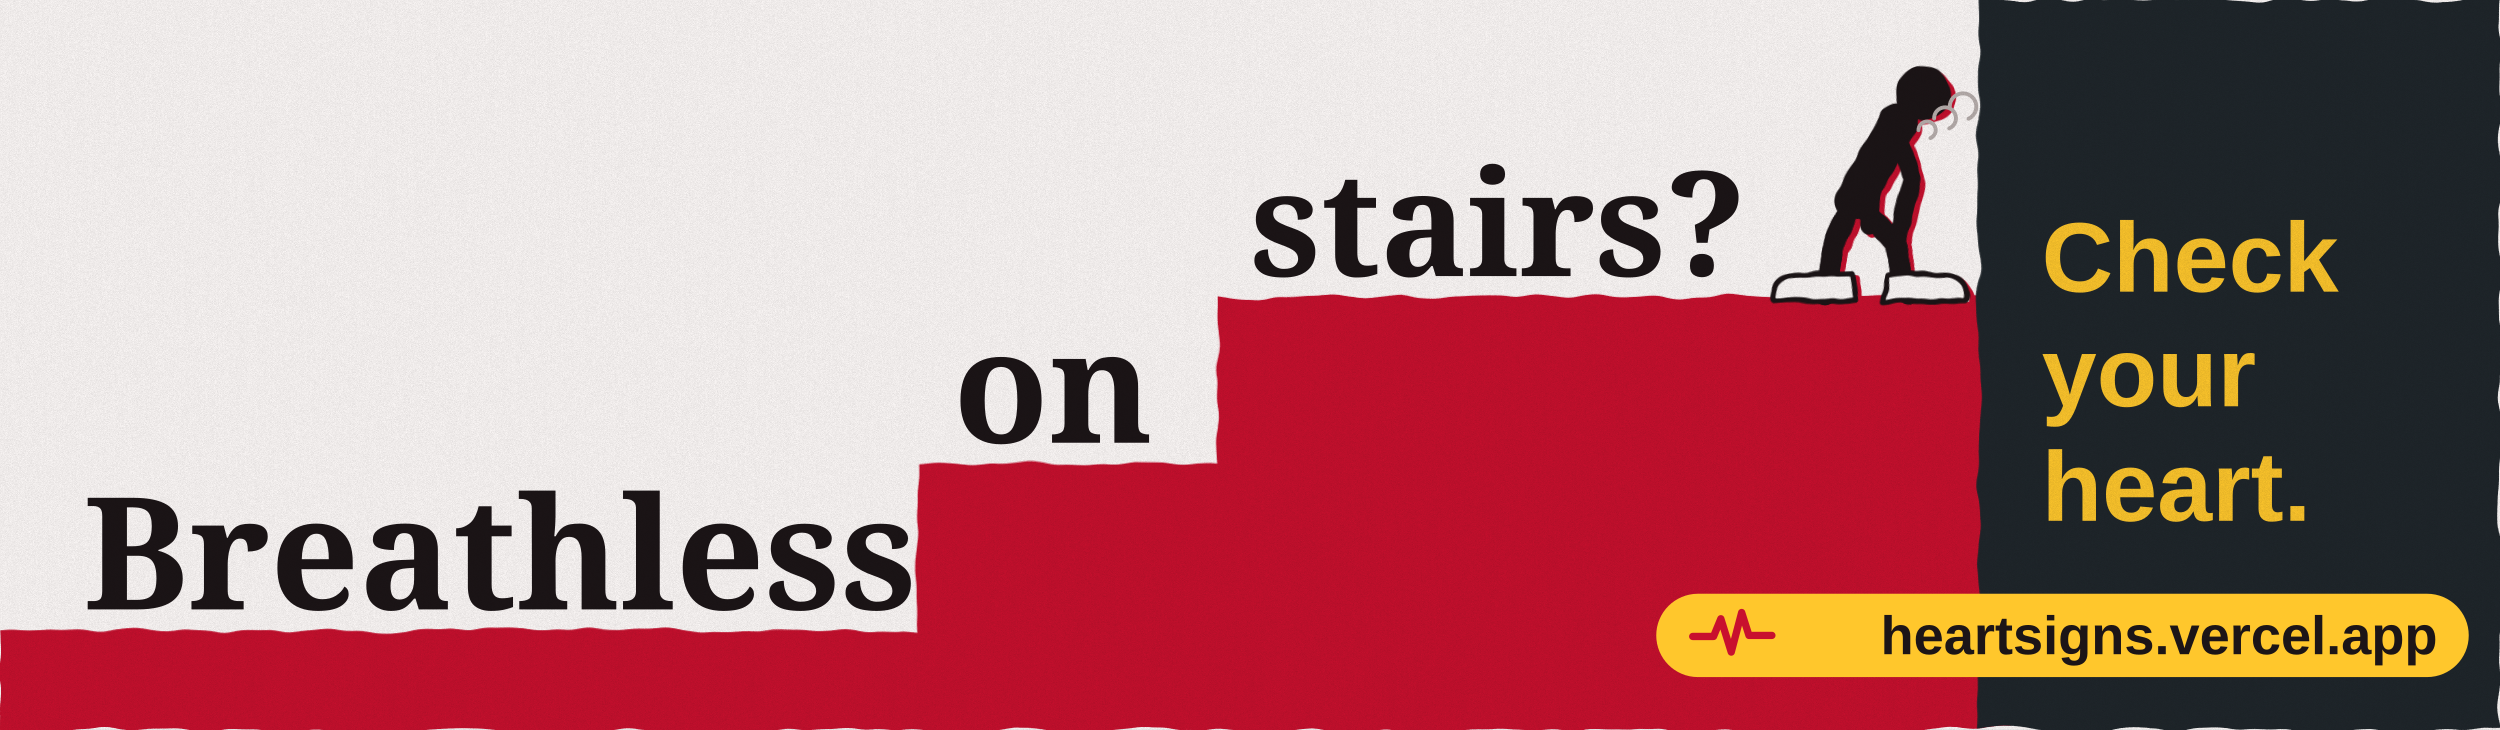
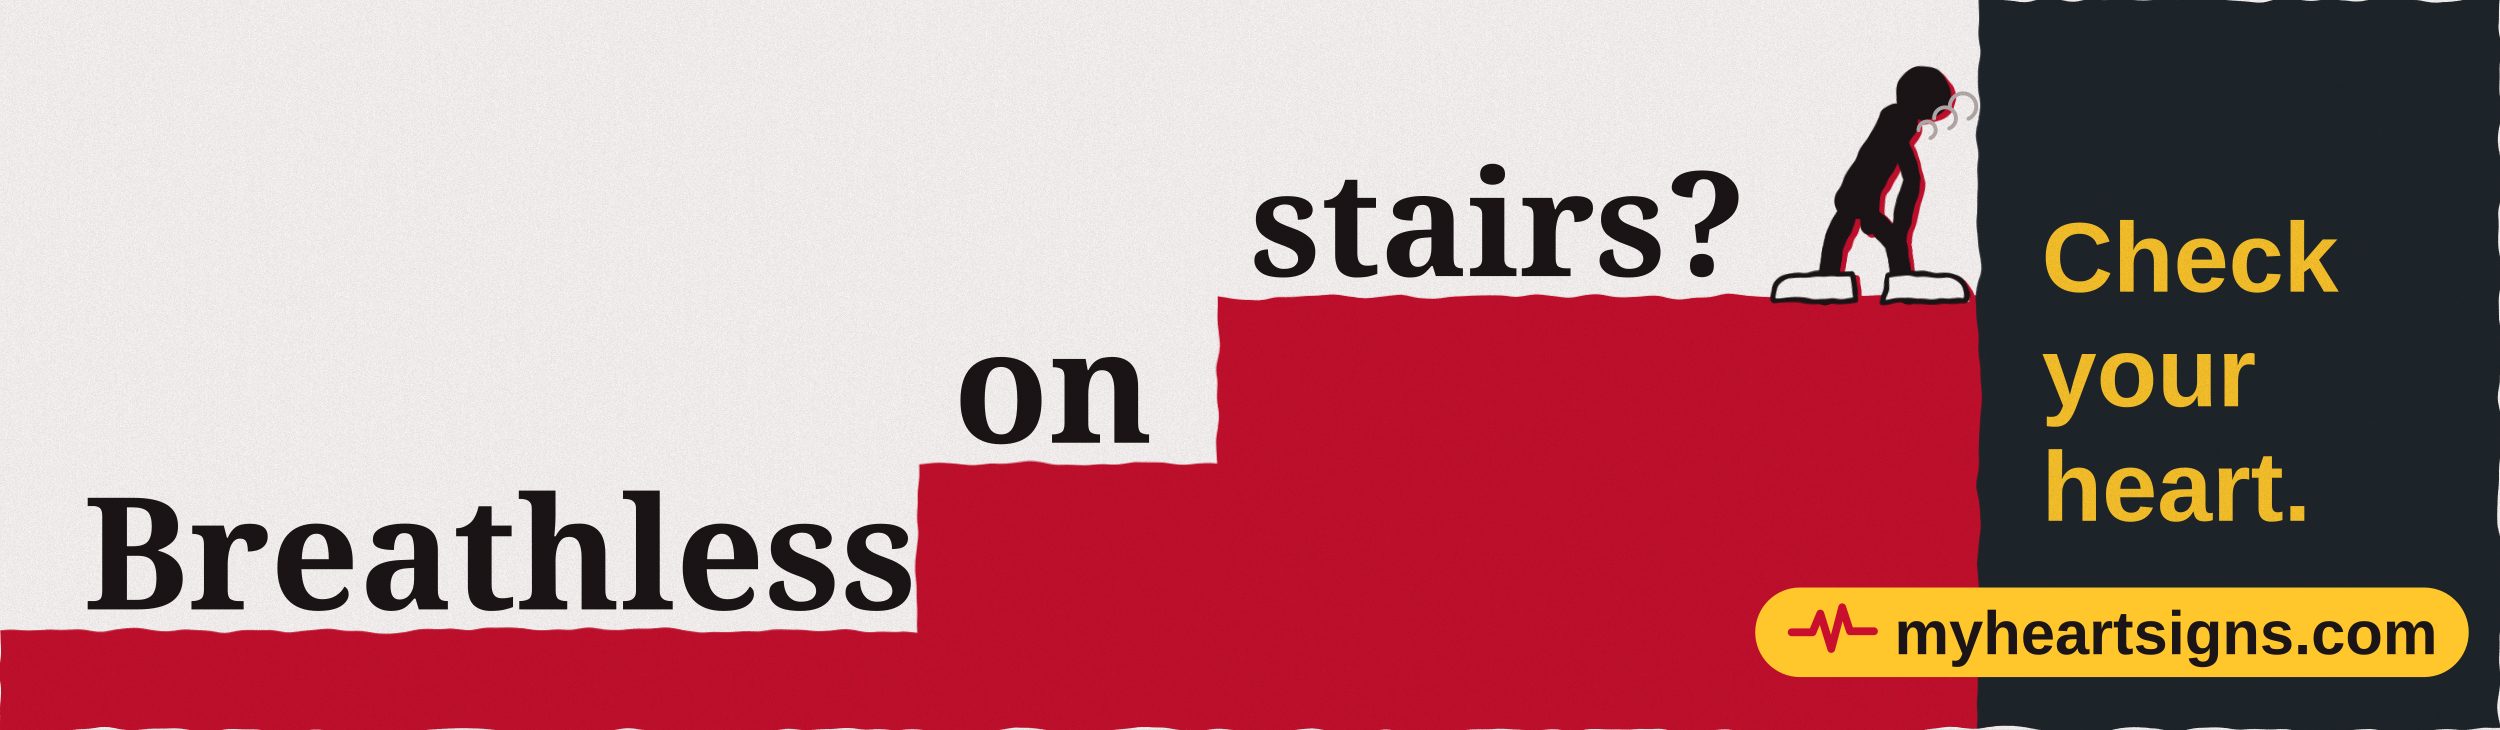
<svg xmlns="http://www.w3.org/2000/svg" viewBox="0 0 4800 1400" width="4800" height="1400">
  <defs>
    <filter id="rough" x="-10%" y="-10%" width="120%" height="120%">
      <feTurbulence type="fractalNoise" baseFrequency="0.022" numOctaves="2" seed="11" result="n" />
      <feDisplacementMap in="SourceGraphic" in2="n" scale="11" xChannelSelector="R" yChannelSelector="G" />
    </filter>
    <filter id="roughBig" x="-5%" y="-5%" width="110%" height="110%">
      <feTurbulence type="fractalNoise" baseFrequency="0.011" numOctaves="2" seed="4" result="n" />
      <feDisplacementMap in="SourceGraphic" in2="n" scale="22" xChannelSelector="R" yChannelSelector="G" />
    </filter>
    <filter id="grain" x="0" y="0" width="100%" height="100%">
      <feTurbulence type="fractalNoise" baseFrequency="0.8" numOctaves="2" seed="5" stitchTiles="stitch" />
      <feColorMatrix type="matrix" values="0 0 0 0 0  0 0 0 0 0  0 0 0 0 0  0 0 0 0.13 0" />
    </filter>
    <pattern id="dotR" width="26" height="26" patternUnits="userSpaceOnUse" patternTransform="rotate(20)">
      <circle cx="13" cy="13" r="6" fill="#c8102e" />
    </pattern>
    <pattern id="dotI" width="26" height="26" patternUnits="userSpaceOnUse" patternTransform="rotate(20)">
      <circle cx="13" cy="13" r="6" fill="#1c1517" />
    </pattern>
    <pattern id="dotW" width="26" height="26" patternUnits="userSpaceOnUse" patternTransform="rotate(20)">
      <circle cx="13" cy="13" r="6" fill="#ffffff" />
    </pattern>
    <pattern id="dotY" width="26" height="26" patternUnits="userSpaceOnUse" patternTransform="rotate(20)">
      <circle cx="13" cy="13" r="6" fill="#ffc72c" />
    </pattern>
    <pattern id="dotD" width="26" height="26" patternUnits="userSpaceOnUse" patternTransform="rotate(20)">
      <circle cx="13" cy="13" r="6" fill="#8f0b21" />
    </pattern>
    <pattern id="dotG" width="26" height="26" patternUnits="userSpaceOnUse" patternTransform="rotate(20)">
      <circle cx="13" cy="13" r="6" fill="#b9b0ae" />
    </pattern>
  </defs>
  <rect x="0" y="0" width="4800" height="1400" rx="0" fill="#fffbfa" stroke="none" stroke-width="0" />
  <g filter="url(#roughBig)">
    <rect x="-60" y="1210" width="1840" height="300" rx="0" fill="#c8102e" stroke="none" stroke-width="0" />
    <rect x="1760" y="890" width="600" height="600" rx="0" fill="#c8102e" stroke="none" stroke-width="0" />
    <rect x="2340" y="570" width="1520" height="900" rx="0" fill="#c8102e" stroke="none" stroke-width="0" />
  </g>
  <g filter="url(#rough)">
    <g transform="translate(9 7)">
      <path d="M3560 380 L3520 470 L3505 566" fill="none" stroke="#c8102e" stroke-width="40" stroke-linecap="round" stroke-linejoin="round" />
      <path d="M3560 380 L3520 470 L3505 566" fill="none" stroke="#c8102e" stroke-width="40" stroke-linecap="round" stroke-linejoin="round" />
      <path d="M3560 380 L3640 470 L3660 566" fill="none" stroke="#c8102e" stroke-width="40" stroke-linecap="round" stroke-linejoin="round" />
      <path d="M3560 380 L3640 470 L3660 566" fill="none" stroke="#c8102e" stroke-width="40" stroke-linecap="round" stroke-linejoin="round" />
      <path d="M3560 385 L3645 235" fill="none" stroke="#c8102e" stroke-width="76" stroke-linecap="round" stroke-linejoin="round" />
      <path d="M3640 245 L3672 345 L3642 455" fill="none" stroke="#c8102e" stroke-width="36" stroke-linecap="round" stroke-linejoin="round" />
      <path d="M3628 255 L3598 360 L3588 432" fill="none" stroke="#c8102e" stroke-width="36" stroke-linecap="round" stroke-linejoin="round" />
      <circle cx="3693" cy="178" r="52" fill="#c8102e" stroke="none" stroke-width="0" />
      <path d="M3555 526 L3455 526 C3405 526 3395 571 3405 578 L3565 578 Z" fill="#fffbfa" stroke="#c8102e" stroke-width="10" stroke-linejoin="round" stroke-linecap="round" />
      <path d="M3625 526 L3725 526 C3775 526 3785 571 3775 578 L3615 578 Z" fill="#fffbfa" stroke="#c8102e" stroke-width="10" stroke-linejoin="round" stroke-linecap="round" />
    </g>
  </g>
  <g filter="url(#rough)">
    <path d="M3560 380 L3520 470 L3505 566" fill="none" stroke="#1c1517" stroke-width="40" stroke-linecap="round" stroke-linejoin="round" />
    <path d="M3560 380 L3520 470 L3505 566" fill="none" stroke="#1c1517" stroke-width="40" stroke-linecap="round" stroke-linejoin="round" />
    <path d="M3560 380 L3640 470 L3660 566" fill="none" stroke="#1c1517" stroke-width="40" stroke-linecap="round" stroke-linejoin="round" />
    <path d="M3560 380 L3640 470 L3660 566" fill="none" stroke="#1c1517" stroke-width="40" stroke-linecap="round" stroke-linejoin="round" />
    <path d="M3560 385 L3645 235" fill="none" stroke="#1c1517" stroke-width="76" stroke-linecap="round" stroke-linejoin="round" />
    <path d="M3640 245 L3672 345 L3642 455" fill="none" stroke="#1c1517" stroke-width="36" stroke-linecap="round" stroke-linejoin="round" />
    <path d="M3628 255 L3598 360 L3588 432" fill="none" stroke="#1c1517" stroke-width="36" stroke-linecap="round" stroke-linejoin="round" />
    <circle cx="3693" cy="178" r="52" fill="#1c1517" stroke="none" stroke-width="0" />
    <path d="M3555 526 L3455 526 C3405 526 3395 571 3405 578 L3565 578 Z" fill="#fffbfa" stroke="#1c1517" stroke-width="10" stroke-linejoin="round" stroke-linecap="round" />
    <path d="M3625 526 L3725 526 C3775 526 3785 571 3775 578 L3615 578 Z" fill="#fffbfa" stroke="#1c1517" stroke-width="10" stroke-linejoin="round" stroke-linecap="round" />
  </g>
  <path d="M3683.5 250.0 a16.5 16.5 0 1 1 23 15" fill="none" stroke="#b9b0ae" stroke-width="7.5" stroke-linejoin="round" stroke-linecap="round" />
  <path d="M3713.5 227.5 a21.0 21.0 0 1 1 29 19" fill="none" stroke="#b9b0ae" stroke-width="7.5" stroke-linejoin="round" stroke-linecap="round" />
  <path d="M3743.5 205.0 a25.5 25.5 0 1 1 36 23" fill="none" stroke="#b9b0ae" stroke-width="7.5" stroke-linejoin="round" stroke-linecap="round" />
  <text x="160" y="1170" font-family="EB Garamond, Garamond, Georgia, serif" font-weight="800" font-size="300" fill="#1c1517" text-anchor="start">Breathless</text>
  <text x="1830" y="850" font-family="EB Garamond, Garamond, Georgia, serif" font-weight="800" font-size="300" fill="#1c1517" text-anchor="start">on</text>
  <text x="2400" y="530" font-family="EB Garamond, Garamond, Georgia, serif" font-weight="800" font-size="280" fill="#1c1517" text-anchor="start">stairs?</text>
  <g filter="url(#roughBig)">
    <rect x="3800" y="-40" width="1100" height="1480" rx="0" fill="#1f262b" stroke="none" stroke-width="0" />
  </g>
  <text x="3920" y="560" font-family="Overpass, Arial, Helvetica, sans-serif" font-weight="900" font-size="190" fill="#ffc72c" text-anchor="start">Check</text>
  <text x="3920" y="780" font-family="Overpass, Arial, Helvetica, sans-serif" font-weight="900" font-size="190" fill="#ffc72c" text-anchor="start">your</text>
  <text x="3920" y="1000" font-family="Overpass, Arial, Helvetica, sans-serif" font-weight="900" font-size="190" fill="#ffc72c" text-anchor="start">heart.</text>
  <rect x="0" y="0" width="4800" height="1400" filter="url(#grain)" />
-   <rect x="3180" y="1140" width="1560" height="160" rx="80" fill="#ffc72c" stroke="none" stroke-width="0" />
-   <path d="M3250 1222 h40 l14 -34 l20 64 l20 -76 l14 44 h44" fill="none" stroke="#c8102e" stroke-width="14" stroke-linejoin="round" stroke-linecap="round" />
-   <text x="4680" y="1256" font-family="Overpass, Arial, Helvetica, sans-serif" font-weight="800" font-size="104" fill="#1c1517" text-anchor="end">heartsigns.vercel.app</text>
+   <rect x="3370" y="1128" width="1370" height="172" rx="86" fill="#ffc72c" stroke="none" stroke-width="0" />
+   <path d="M3440 1214 h40 l15 -36 l21 68 l21 -80 l15 46 h46" fill="none" stroke="#c8102e" stroke-width="15" stroke-linejoin="round" stroke-linecap="round" />
+   <text x="4680" y="1256" font-family="Overpass, Arial, Helvetica, sans-serif" font-weight="800" font-size="118" fill="#1c1517" text-anchor="end">myheartsigns.com</text>
</svg>
